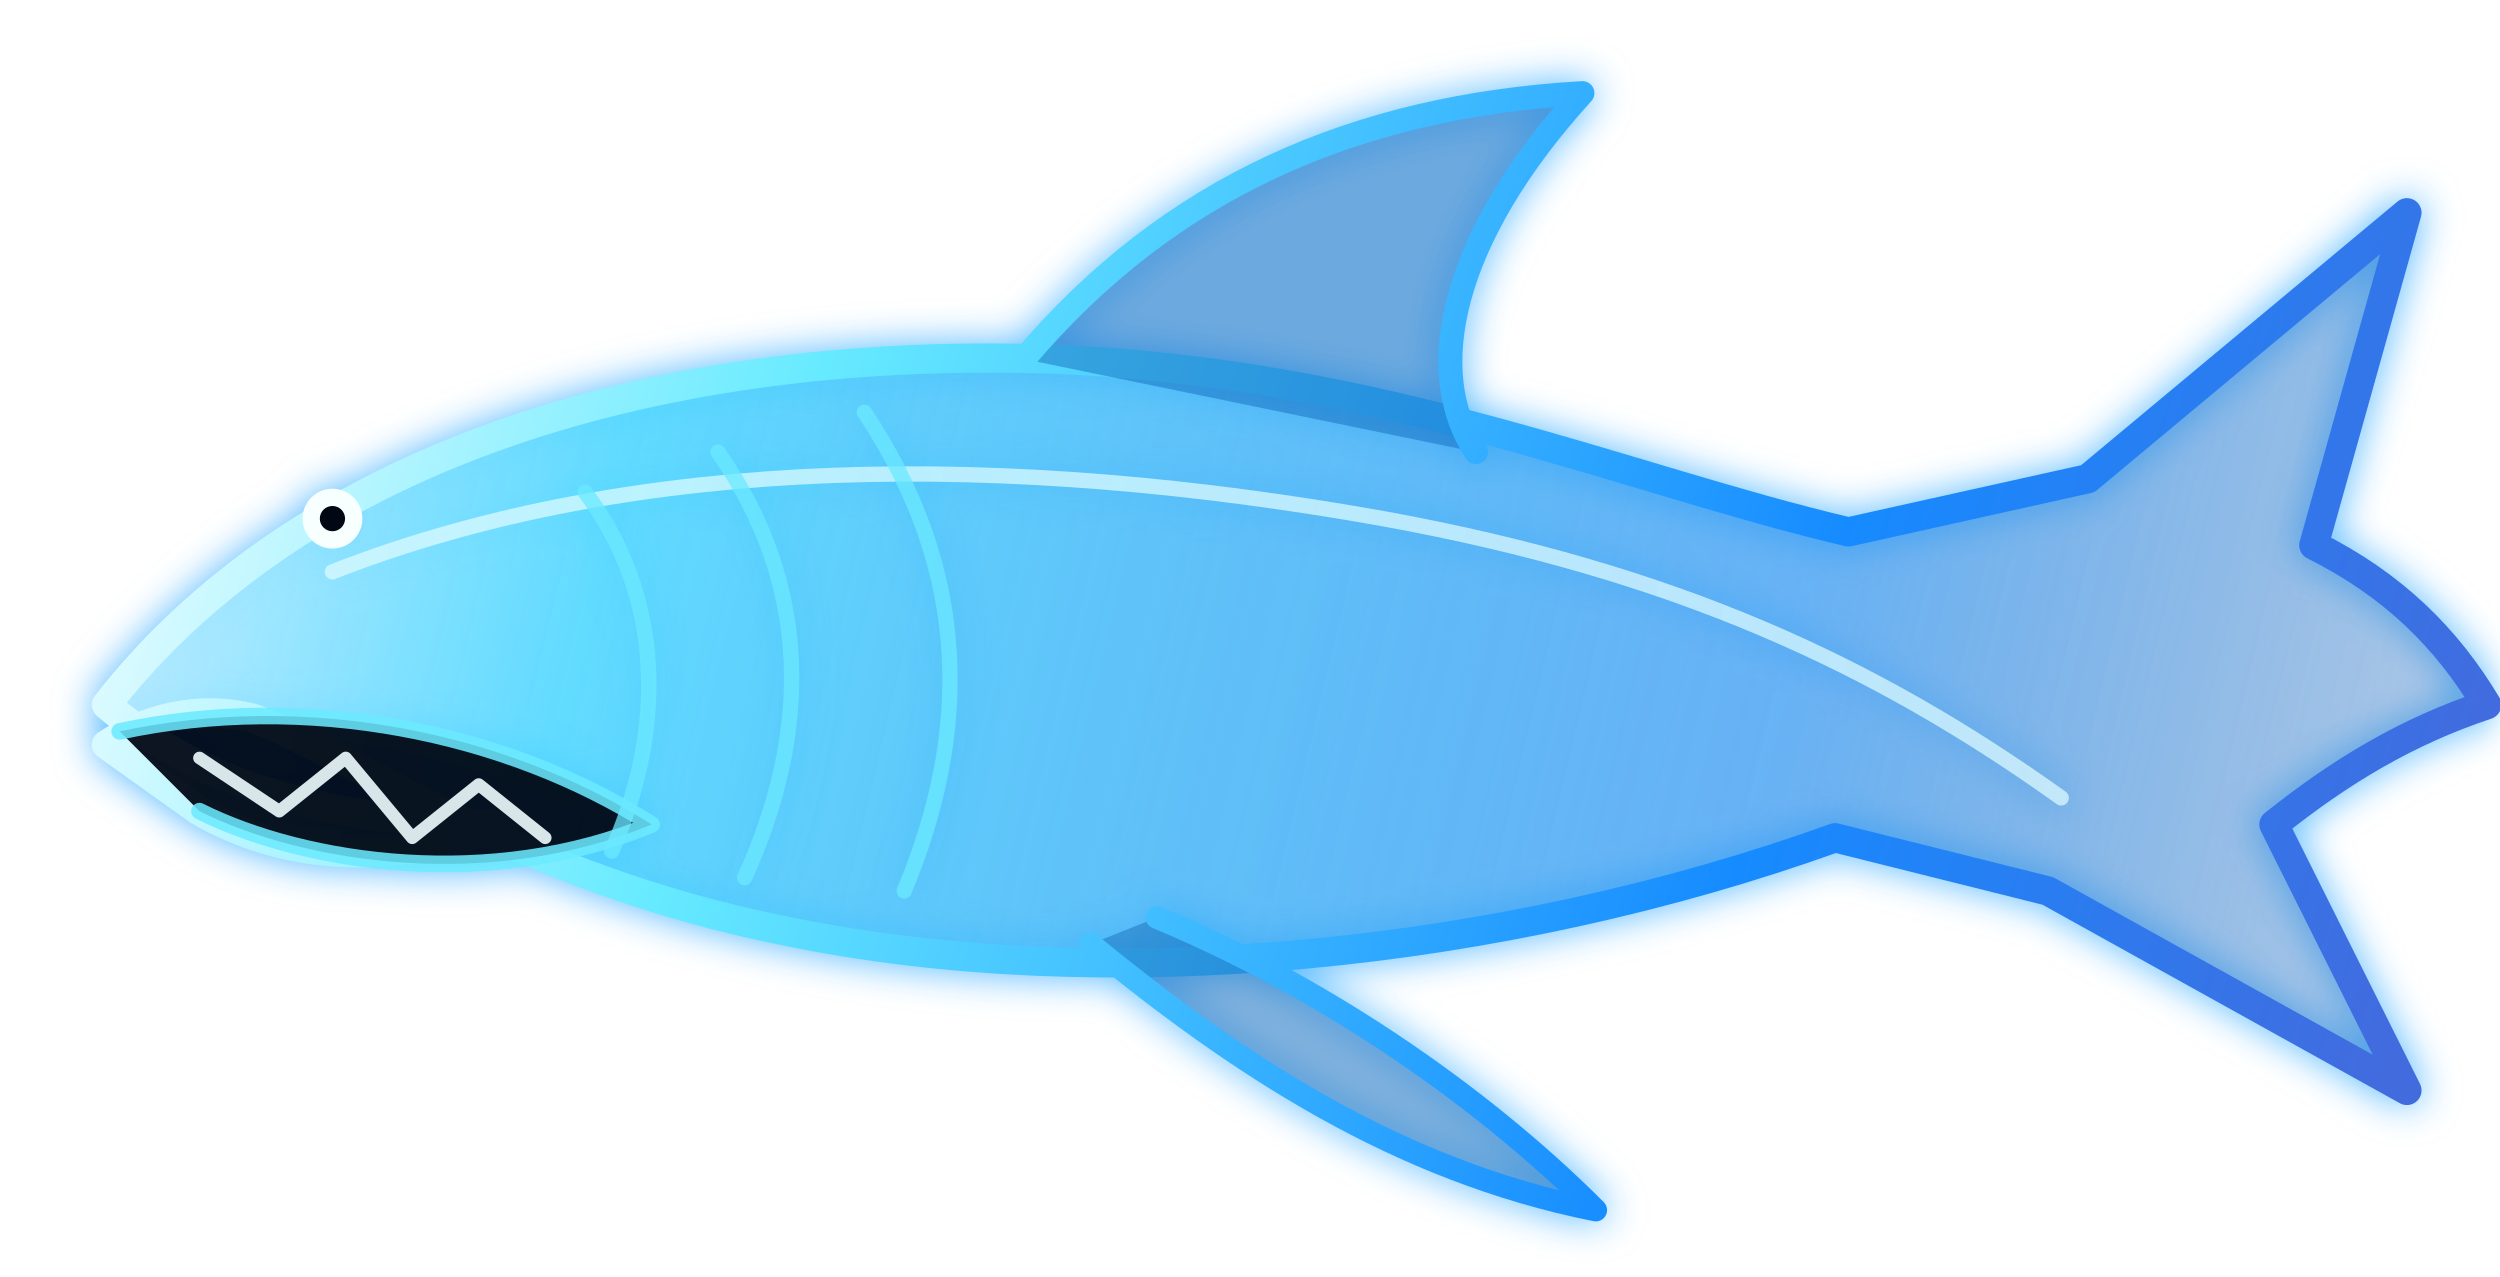
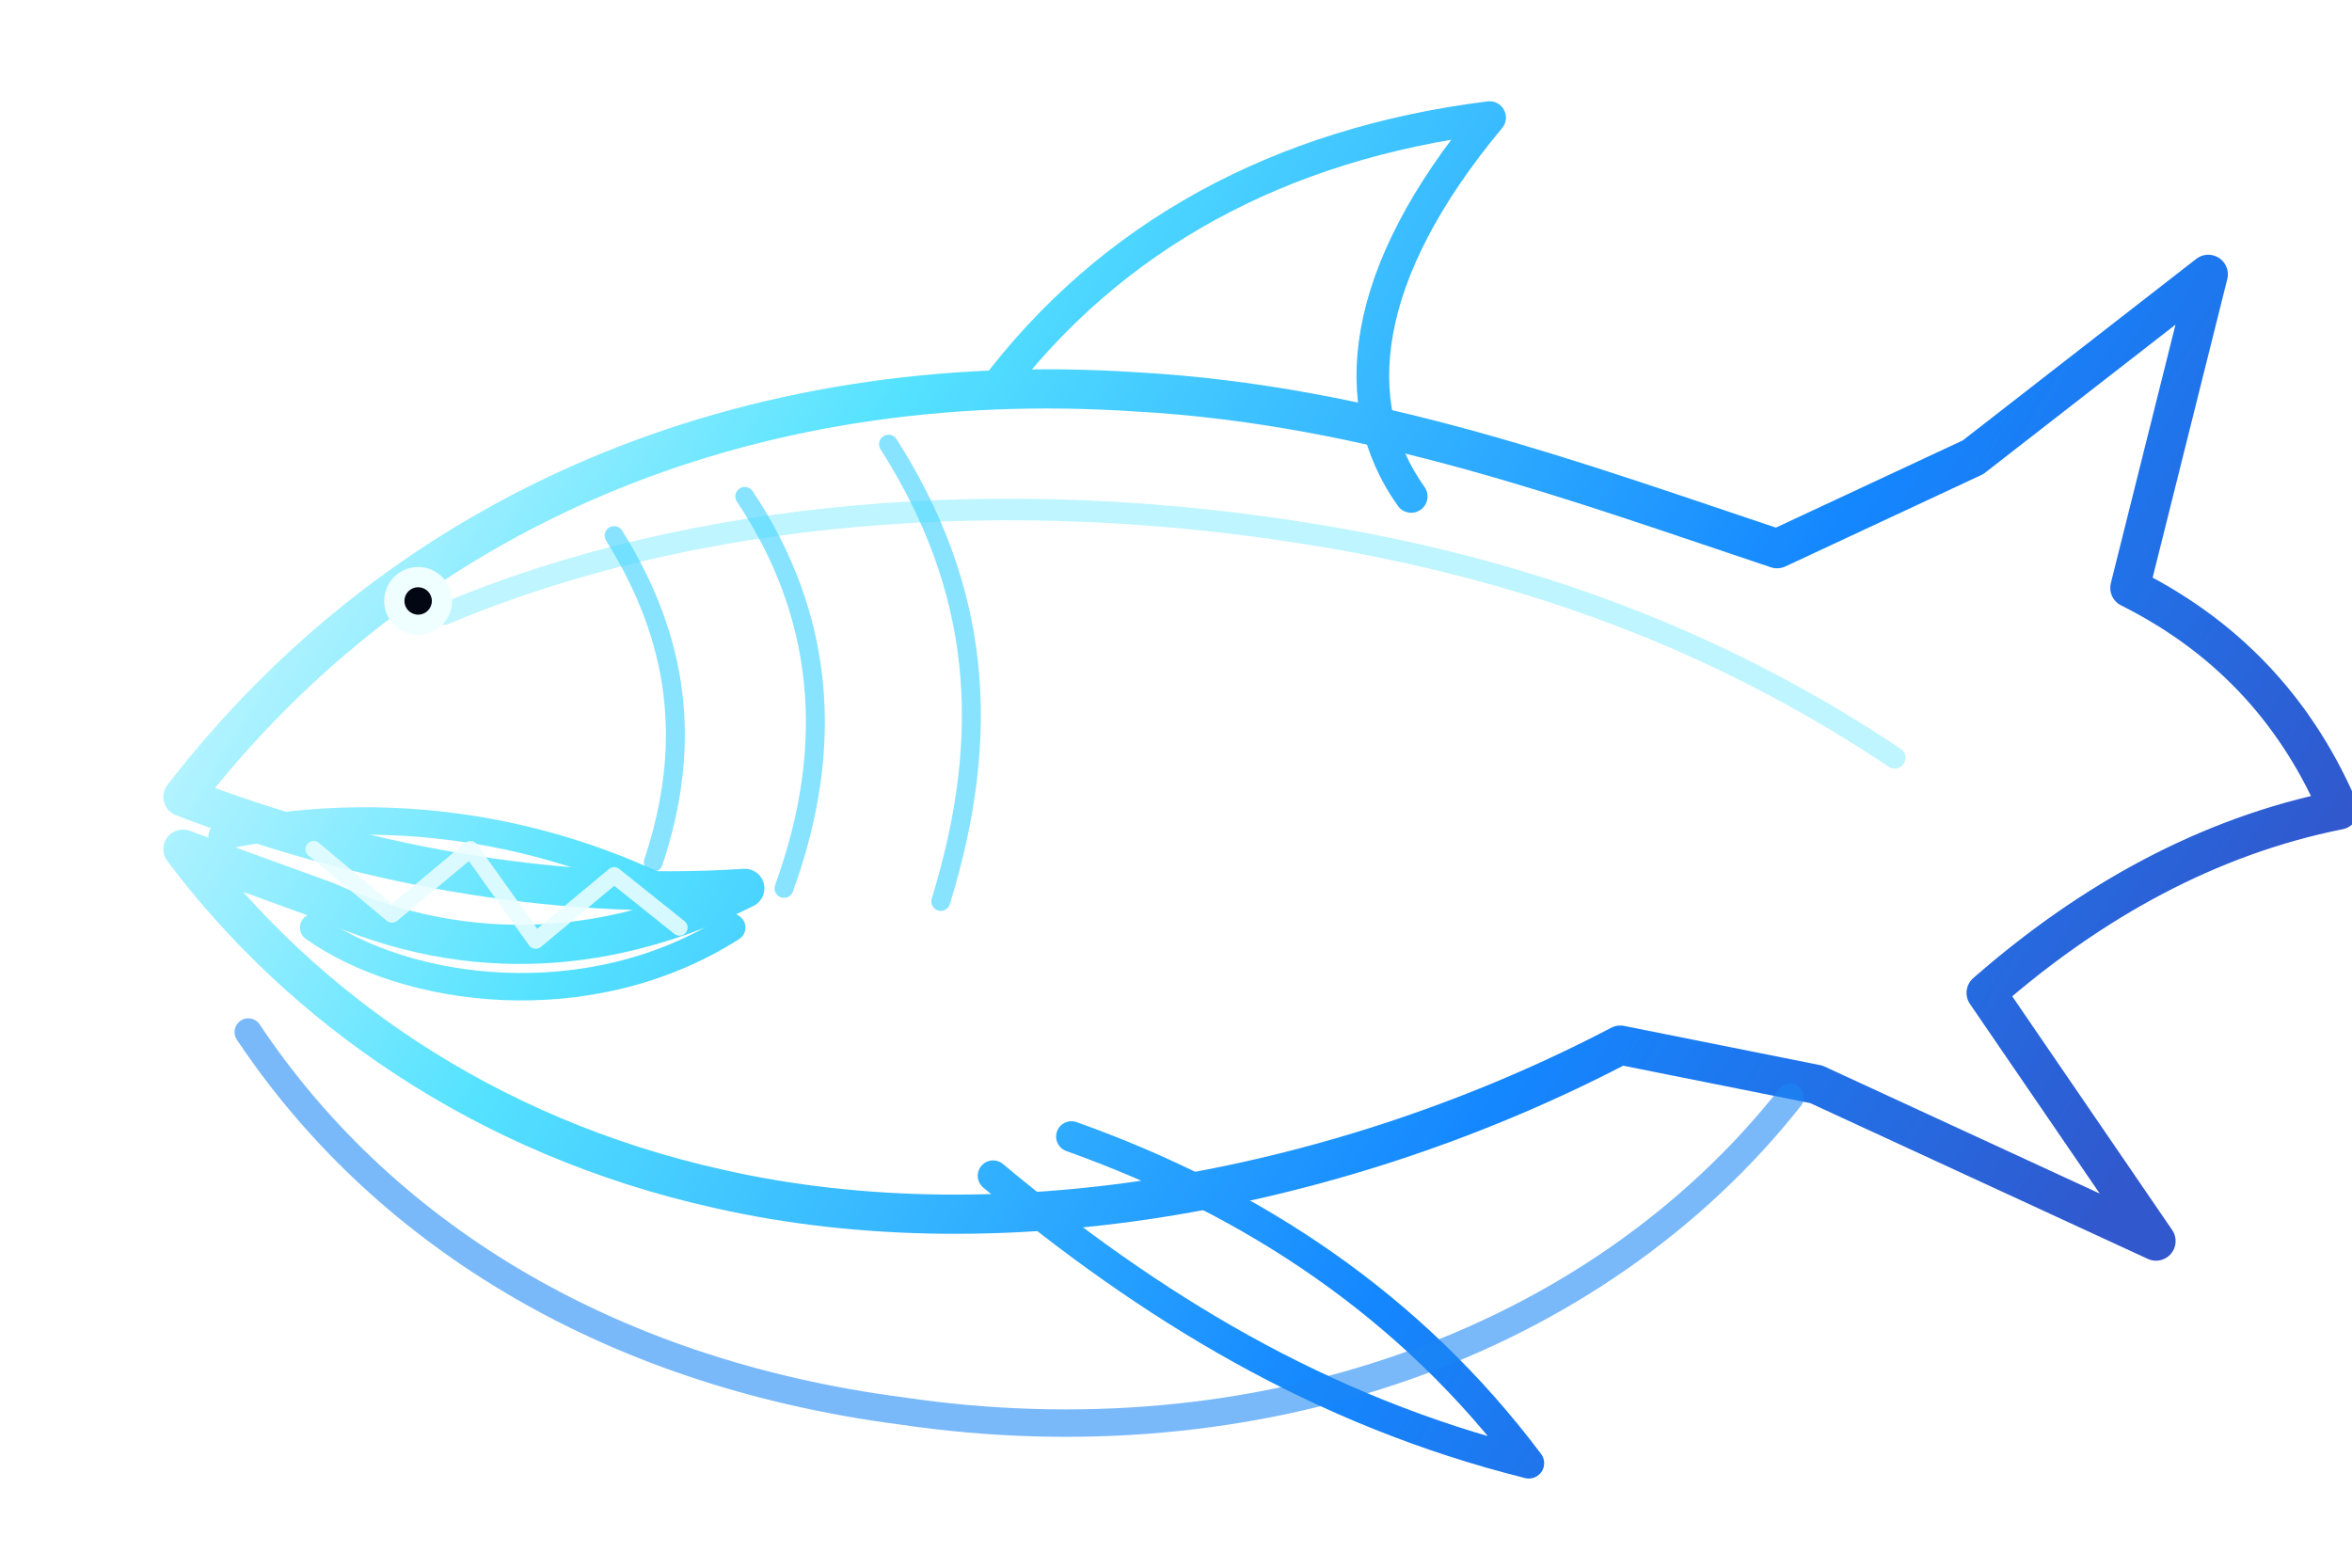
- <svg xmlns="http://www.w3.org/2000/svg" width="188" height="96" viewBox="0 0 188 96" fill="none" role="img" aria-label="NeMeSiS SHARK PRO">
+ <svg xmlns="http://www.w3.org/2000/svg" width="180" height="120" viewBox="0 0 180 120" fill="none" role="img" aria-label="NeMeSiS SHARK PRO">
  <defs>
-     <linearGradient id="body" x1="8" y1="28" x2="181" y2="69" gradientUnits="userSpaceOnUse">
-       <stop stop-color="#E8FCFF" stop-opacity=".74" />
-       <stop offset=".22" stop-color="#4DE1FF" stop-opacity=".66" />
-       <stop offset=".72" stop-color="#147FE8" stop-opacity=".46" />
-       <stop offset="1" stop-color="#143D91" stop-opacity=".22" />
+     <linearGradient id="edge" x1="17" y1="23" x2="154" y2="105" gradientUnits="userSpaceOnUse">
+       <stop stop-color="#DFFBFF" />
+       <stop offset=".3" stop-color="#55E2FF" />
+       <stop offset=".72" stop-color="#1487FF" />
+       <stop offset="1" stop-color="#3158CD" />
    </linearGradient>
-     <linearGradient id="edge" x1="7" y1="20" x2="181" y2="76" gradientUnits="userSpaceOnUse">
-       <stop stop-color="#F4FEFF" />
-       <stop offset=".3" stop-color="#66EAFF" />
-       <stop offset=".72" stop-color="#168BFF" />
-       <stop offset="1" stop-color="#426BDE" />
-     </linearGradient>
-     <filter id="glow" x="-18%" y="-35%" width="136%" height="170%" color-interpolation-filters="sRGB">
-       <feGaussianBlur in="SourceGraphic" stdDeviation="1.45" result="blur" />
-       <feColorMatrix in="blur" type="matrix" values="0 0 0 0 .03 0 0 0 0 .6 0 0 0 0 1 0 0 0 .72 0" result="blue" />
-       <feMerge>
-         <feMergeNode in="blue" />
-         <feMergeNode in="SourceGraphic" />
-       </feMerge>
-     </filter>
  </defs>
-   <g filter="url(#glow)" stroke-linecap="round" stroke-linejoin="round">
-     <path d="M8 53C22 35 48 26 79 27C104 28 122 36 139 40L157 36L181 16L174 41C180 44 184 48 187 53C181 55 176 58 171 62L181 82L154 67L138 63C113 72 83 75 59 70C39 66 27 57 19 54C15 53 11 54 8 56L15 61C22 65 30 65 38 62C25 62 15 59 8 53Z" fill="url(#body)" stroke="url(#edge)" stroke-width="2.2" />
-     <path d="M77 27C88 14 102 8 119 7C109 18 107 28 111 34" fill="#0A5DB2" fill-opacity=".42" stroke="url(#edge)" stroke-width="1.8" />
-     <path d="M87 69C99 74 111 82 120 91C105 88 93 80 82 71" fill="#084D9C" fill-opacity=".34" stroke="url(#edge)" stroke-width="1.7" />
-     <path d="M9 55C23 52 38 55 49 62C37 67 23 65 15 61" fill="#010714" fill-opacity=".94" stroke="#6CEAFF" stroke-opacity=".86" stroke-width="1.25" />
-     <path d="M15 57L21 61L26 57L31 63L36 59L41 63" stroke="#F0FDFF" stroke-opacity=".9" stroke-width=".95" />
-     <path d="M25 43C48 34 76 34 104 39C126 43 141 50 155 60" stroke="#DFFCFF" stroke-opacity=".72" stroke-width="1.15" />
-     <path d="M44 37C50 45 50 55 46 64M54 34C61 44 61 55 56 66M65 31C73 43 73 55 68 67" stroke="#6BE9FF" stroke-opacity=".76" stroke-width="1.15" />
-     <circle cx="25" cy="39" r="2.25" fill="#F7FFFF" />
-     <circle cx="25" cy="39" r=".95" fill="#010713" />
+   <g stroke="url(#edge)" stroke-linecap="round" stroke-linejoin="round">
+     <path d="M14 61C31 39 57 28 87 30C105 31 121 37 136 42L151 35L169 21L163 45C171 49 176 55 179 62C169 64 160 69 152 76L165 95L139 83L124 80C103 91 77 96 55 91C37 87 23 77 14 65L25 69C36 74 47 73 57 68C42 69 27 66 14 61Z" stroke-width="3" />
+     <path d="M76 30C85 18 98 11 114 9C104 21 103 31 108 38" stroke-width="2.5" />
+     <path d="M82 87C96 92 108 100 117 112C101 108 88 100 76 90" stroke-width="2.35" />
+     <path d="M17 64C31 61 45 64 56 71C45 78 31 76 24 71" stroke-width="2.1" />
+     <path d="M24 65L30 70L36 65L41 72L47 67L52 71" stroke="#E9FDFF" stroke-opacity=".88" stroke-width="1.25" />
+     <path d="M34 47C53 39 77 37 101 41C119 44 133 50 145 58" stroke="#A6F1FF" stroke-opacity=".72" stroke-width="1.65" />
+     <path d="M47 41C52 49 53 57 50 66M57 38C63 47 64 57 60 68M68 34C75 45 76 56 72 69" stroke="#50D7FF" stroke-opacity=".68" stroke-width="1.45" />
+     <circle cx="32" cy="46" r="2.6" fill="#EFFFFF" stroke="none" />
+     <circle cx="32" cy="46" r="1.05" fill="#020713" stroke="none" />
+     <path d="M137 84C122 103 96 112 69 108C46 105 29 94 19 79" stroke="#1B87F5" stroke-opacity=".58" stroke-width="2.1" />
  </g>
</svg>
